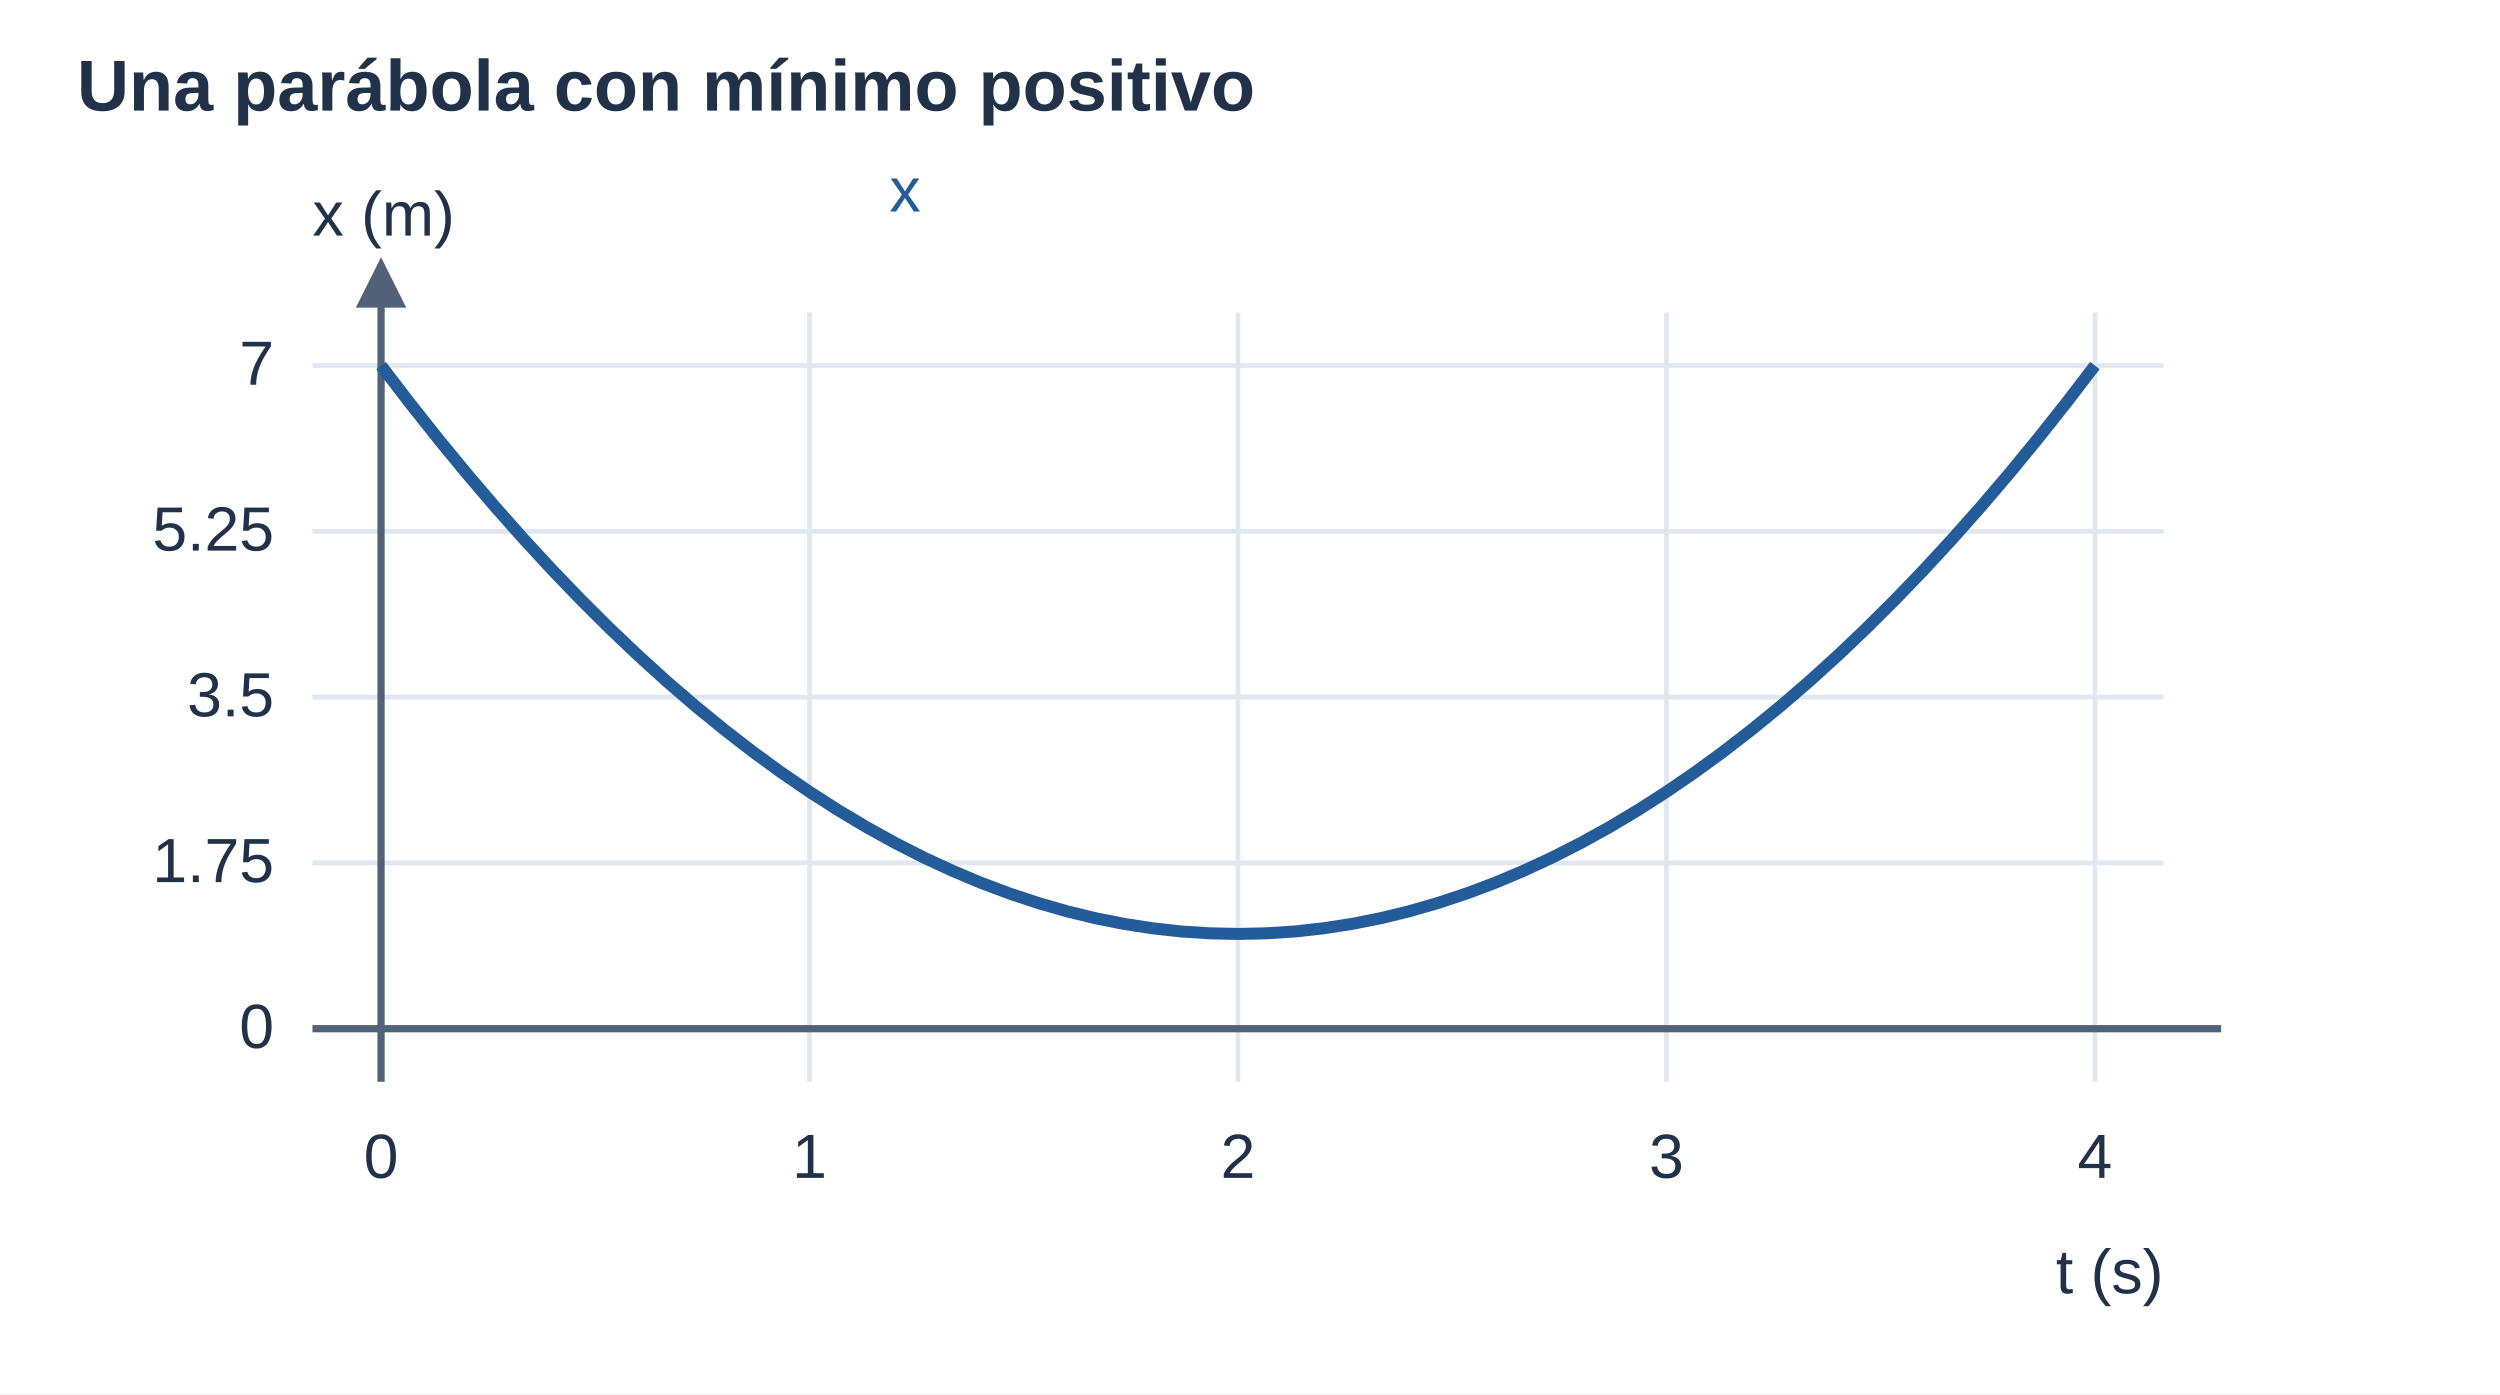
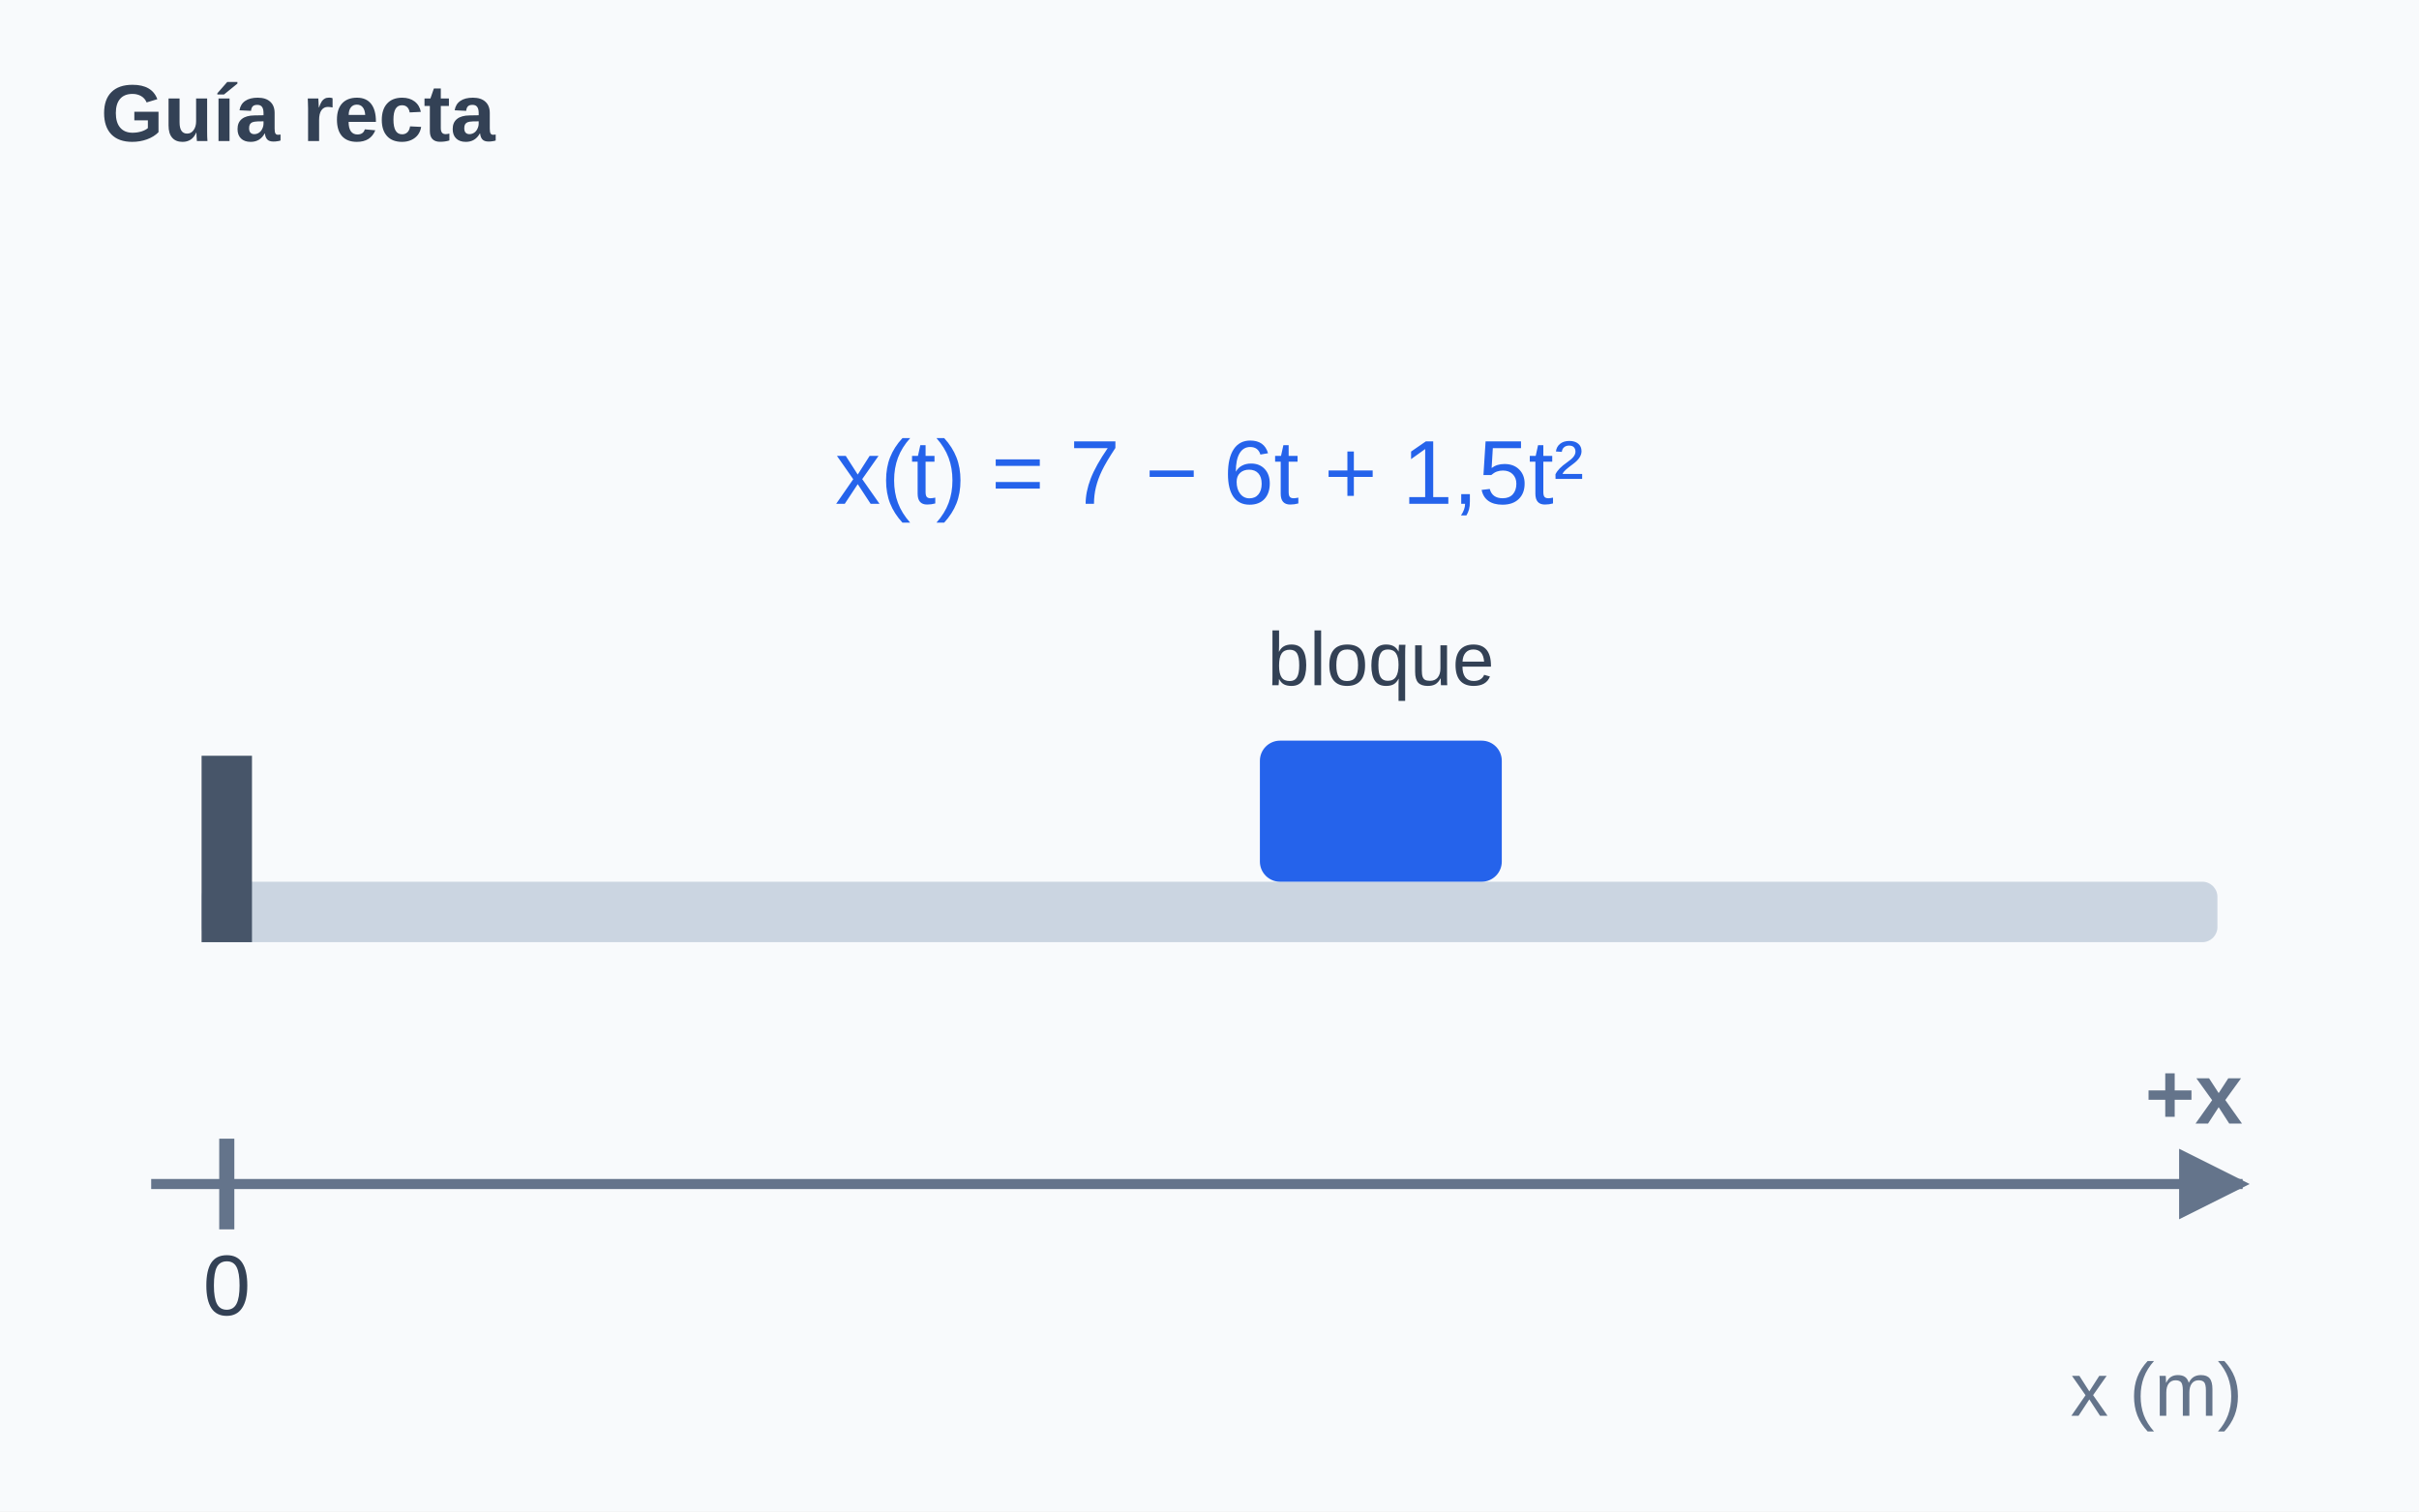
- <svg xmlns="http://www.w3.org/2000/svg" viewBox="0 0 520 290" role="img" aria-labelledby="title desc" style="max-width:100%;height:auto">
+ <svg xmlns="http://www.w3.org/2000/svg" viewBox="0 0 480 300" role="img" aria-labelledby="title desc">
  <defs>
-     <marker id="arrow" markerWidth="7" markerHeight="7" refX="6" refY="3.5" orient="auto-start-reverse">
-       <path d="M0 0 L7 3.5 L0 7Z" fill="context-stroke" />
+     <marker id="a-axis" viewBox="0 0 10 10" refX="9" refY="5" markerWidth="7" markerHeight="7" orient="auto-start-reverse">
+       <path d="M0 0 L10 5 L0 10 Z" fill="#64748b" />
+     </marker>
+     <marker id="a-blue" viewBox="0 0 10 10" refX="9" refY="5" markerWidth="7" markerHeight="7" orient="auto-start-reverse">
+       <path d="M0 0 L10 5 L0 10 Z" fill="#2563eb" />
+     </marker>
+     <marker id="a-amber" viewBox="0 0 10 10" refX="9" refY="5" markerWidth="7" markerHeight="7" orient="auto-start-reverse">
+       <path d="M0 0 L10 5 L0 10 Z" fill="#d97706" />
+     </marker>
+     <marker id="a-green" viewBox="0 0 10 10" refX="9" refY="5" markerWidth="7" markerHeight="7" orient="auto-start-reverse">
+       <path d="M0 0 L10 5 L0 10 Z" fill="#16a34a" />
+     </marker>
+     <marker id="a-red" viewBox="0 0 10 10" refX="9" refY="5" markerWidth="7" markerHeight="7" orient="auto-start-reverse">
+       <path d="M0 0 L10 5 L0 10 Z" fill="#dc2626" />
+     </marker>
+     <marker id="a-grey" viewBox="0 0 10 10" refX="9" refY="5" markerWidth="7" markerHeight="7" orient="auto-start-reverse">
+       <path d="M0 0 L10 5 L0 10 Z" fill="#94a3b8" />
    </marker>
  </defs>
-   <rect width="100%" height="100%" fill="white" />
-   <g font-family="Arial,sans-serif" font-size="13" fill="#203148">
-     <text x="16" y="23" font-size="15" font-weight="bold">Una parábola con mínimo positivo</text>
-     <path d="M79.26 65V225 M65 213.97H450" stroke="#e1e7ee" fill="none" />
-     <text x="79.26" y="245" text-anchor="middle">0</text>
-     <text x="57" y="217.97" text-anchor="end">0</text>
-     <path d="M168.38 65V225 M65 179.48H450" stroke="#e1e7ee" fill="none" />
-     <text x="168.38" y="245" text-anchor="middle">1</text>
-     <text x="57" y="183.48" text-anchor="end">1.75</text>
-     <path d="M257.50 65V225 M65 145.00H450" stroke="#e1e7ee" fill="none" />
-     <text x="257.50" y="245" text-anchor="middle">2</text>
-     <text x="57" y="149.00" text-anchor="end">3.5</text>
-     <path d="M346.62 65V225 M65 110.52H450" stroke="#e1e7ee" fill="none" />
-     <text x="346.62" y="245" text-anchor="middle">3</text>
-     <text x="57" y="114.52" text-anchor="end">5.25</text>
-     <path d="M435.74 65V225 M65 76.03H450" stroke="#e1e7ee" fill="none" />
-     <text x="435.74" y="245" text-anchor="middle">4</text>
-     <text x="57" y="80.03" text-anchor="end">7</text>
-     <path d="M65 213.97H462 M79.26 225V55" stroke="#516276" stroke-width="1.5" fill="none" marker-end="url(#arrow)" />
-     <text x="450" y="269" text-anchor="end">t (s)</text>
-     <text x="65" y="49">x (m)</text>
-     <polyline points="79.26,76.03 85.20,83.78 91.14,91.27 97.08,98.50 103.02,105.46 108.97,112.16 114.91,118.60 120.85,124.77 126.79,130.68 132.73,136.33 138.67,141.72 144.61,146.84 150.56,151.70 156.50,156.30 162.44,160.63 168.38,164.70 174.32,168.51 180.26,172.06 186.20,175.34 192.15,178.37 198.09,181.12 204.03,183.62 209.97,185.85 215.91,187.82 221.85,189.53 227.79,190.98 233.73,192.16 239.68,193.08 245.62,193.74 251.56,194.13 257.50,194.26 263.44,194.13 269.38,193.74 275.32,193.08 281.27,192.16 287.21,190.98 293.15,189.53 299.09,187.82 305.03,185.85 310.97,183.62 316.91,181.12 322.85,178.37 328.80,175.34 334.74,172.06 340.68,168.51 346.62,164.70 352.56,160.63 358.50,156.30 364.44,151.70 370.39,146.84 376.33,141.72 382.27,136.33 388.21,130.68 394.15,124.77 400.09,118.60 406.03,112.16 411.98,105.46 417.92,98.50 423.86,91.27 429.80,83.78 435.74,76.03" fill="none" stroke="#245b99" stroke-width="2.5" />
-     <text x="185" y="44" fill="#245b99">x</text>
+   <rect width="480" height="300" fill="#f8fafc" />
+   <g font-family="Arial, sans-serif">
+     <text x="20.0" y="28.0" font-size="16" text-anchor="start" fill="#334155" font-weight="bold">Guía recta</text>
+     <rect x="40.0" y="175.0" width="400.0" height="12.0" rx="3" fill="#cbd5e1" stroke="none" stroke-width="2" />
+     <rect x="40.0" y="150.0" width="10.0" height="37.0" rx="0" fill="#475569" stroke="none" stroke-width="2" />
+     <rect x="250.0" y="147.0" width="48.0" height="28.0" rx="4" fill="#2563eb" stroke="none" stroke-width="2" />
+     <text x="274.0" y="136.0" font-size="15" text-anchor="middle" fill="#334155">bloque</text>
+     <path d="M30.0 235.0 L445.0 235.0" fill="none" stroke="#64748b" stroke-width="2" marker-end="url(#a-axis)" />
+     <text x="445.0" y="223.0" font-size="17" text-anchor="end" fill="#64748b" font-weight="bold">+x</text>
+     <path d="M45.0 229.0 L45.0 241.0" fill="none" stroke="#64748b" stroke-width="2" />
+     <text x="45.0" y="261.0" font-size="17" text-anchor="middle" fill="#334155">0</text>
+     <path d="M45.0 226.0 L45.0 244.0" fill="none" stroke="#64748b" stroke-width="3" />
+     <text x="445.0" y="281.0" font-size="15" text-anchor="end" fill="#64748b">x (m)</text>
+     <text x="240.0" y="100.0" font-size="18" text-anchor="middle" fill="#2563eb">x(t) = 7 − 6t + 1,5t²</text>
  </g>
</svg>
